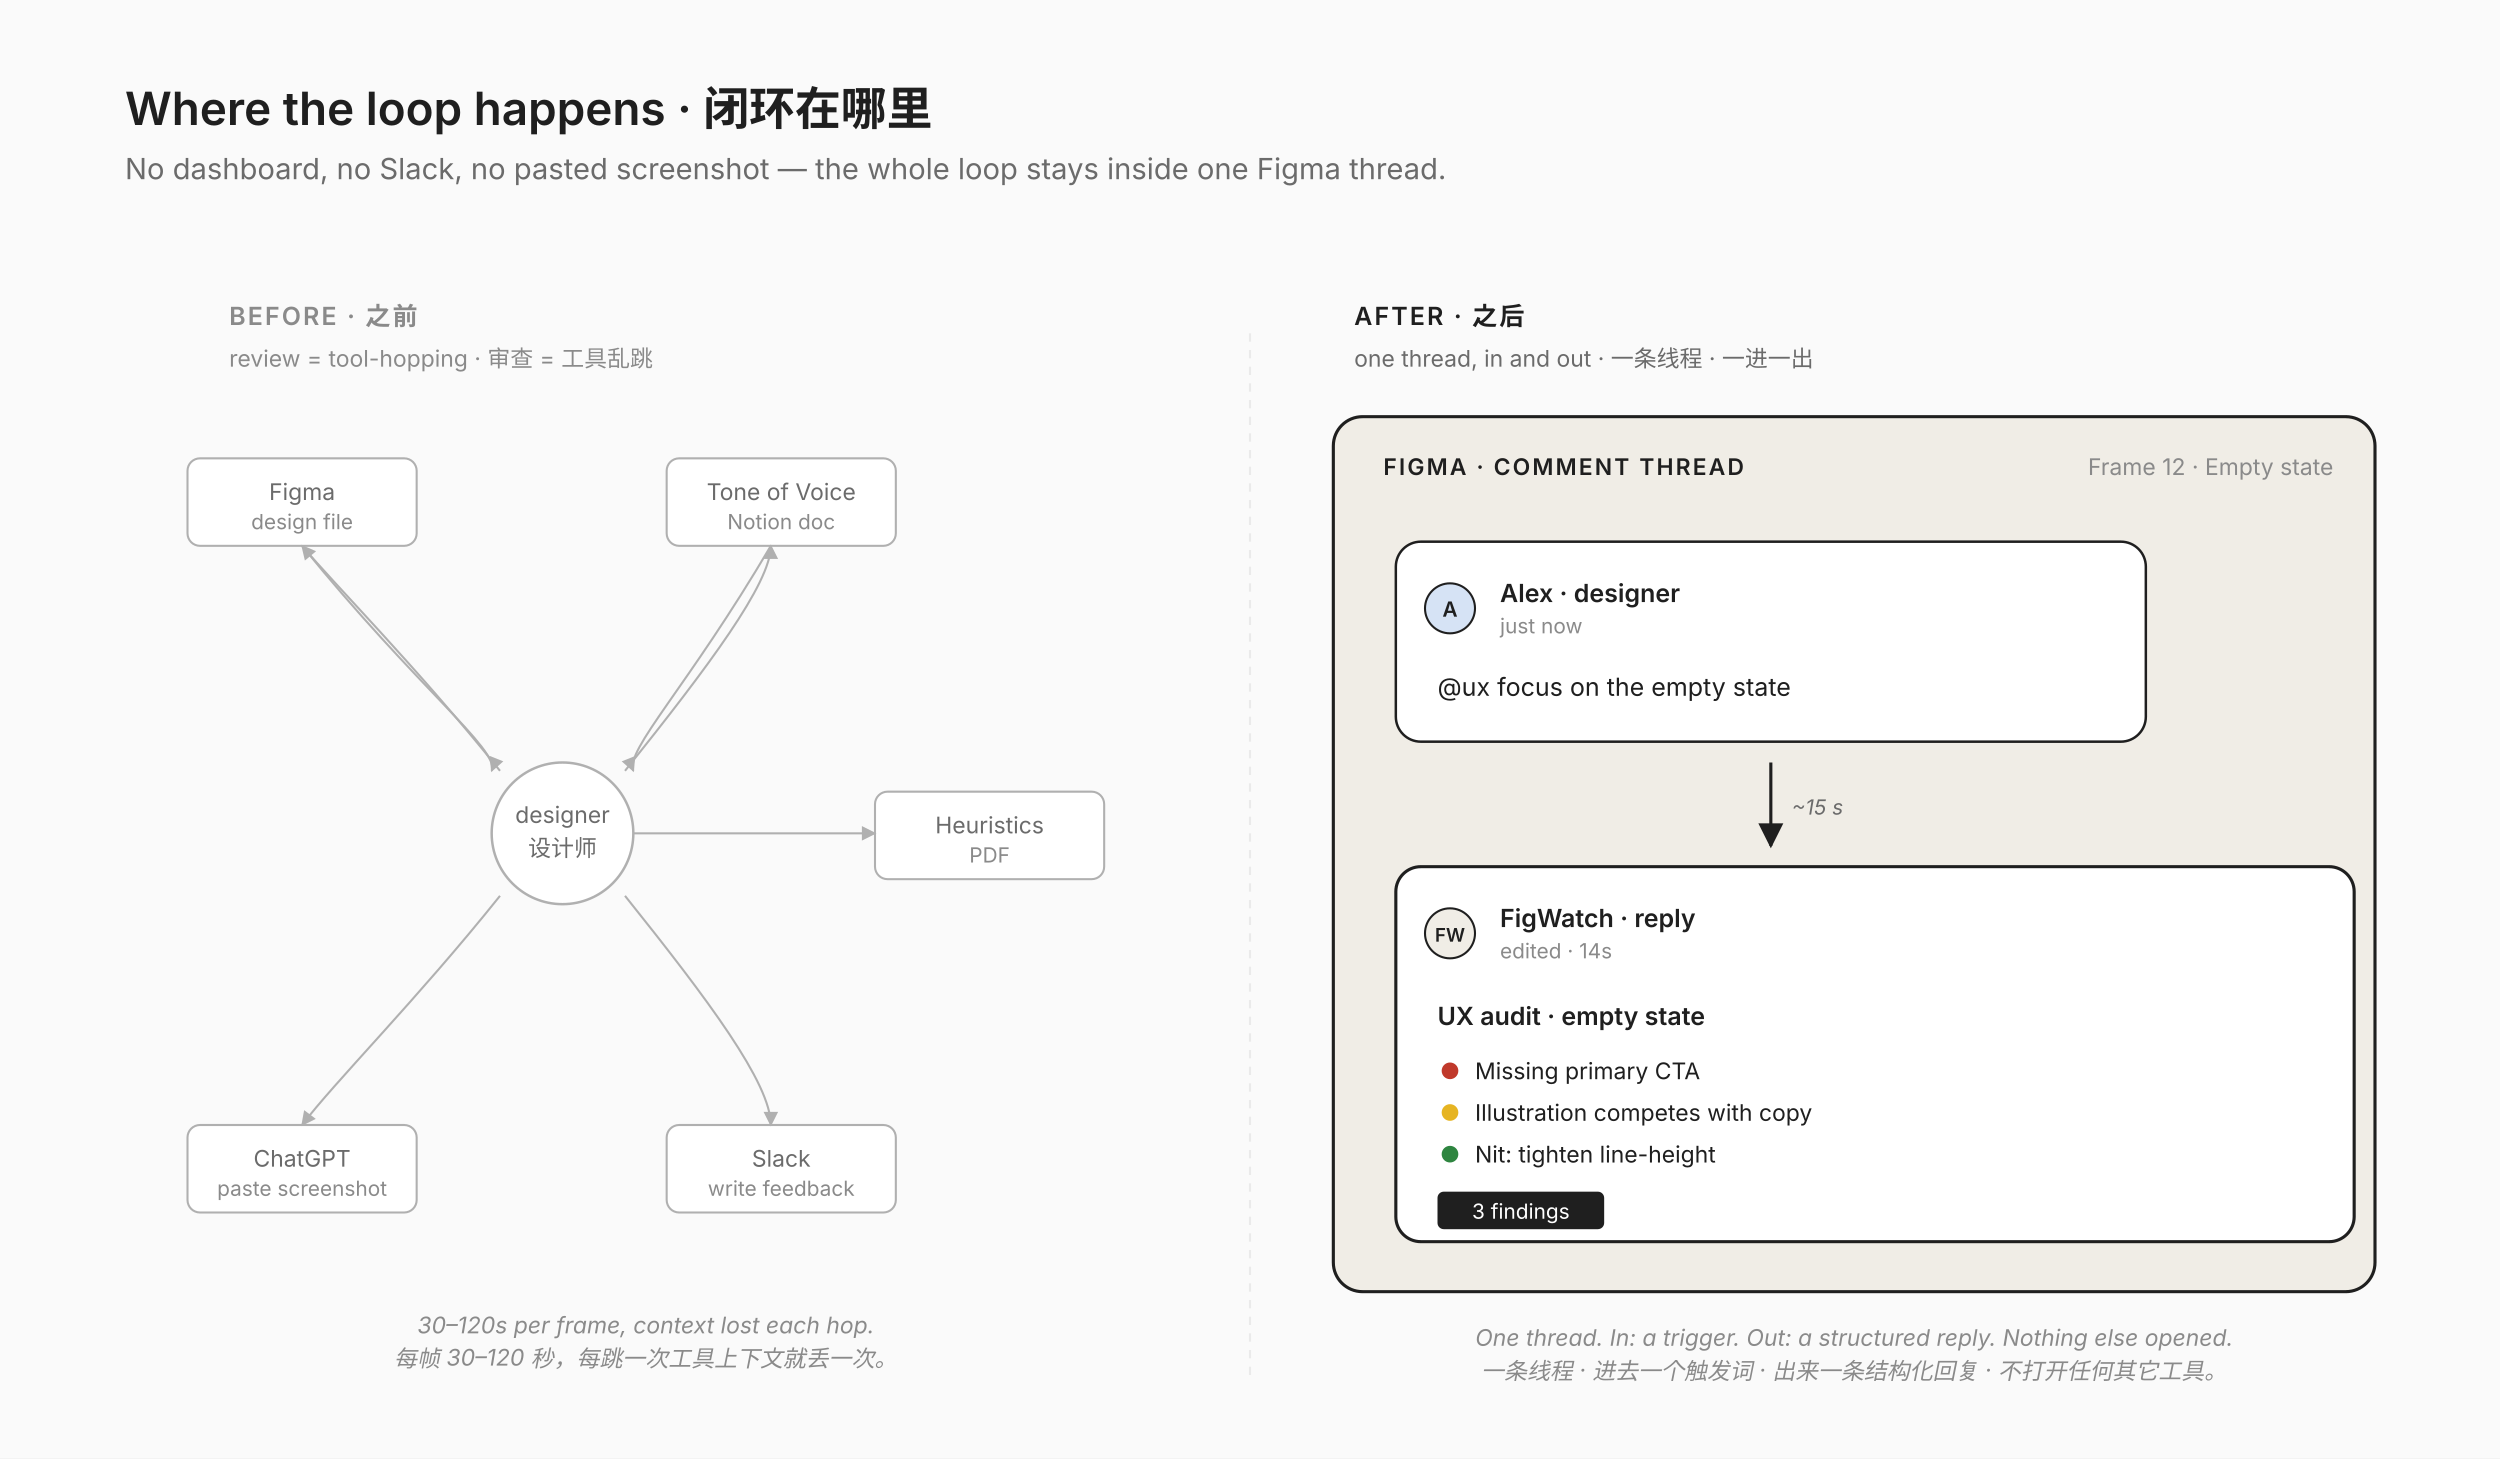
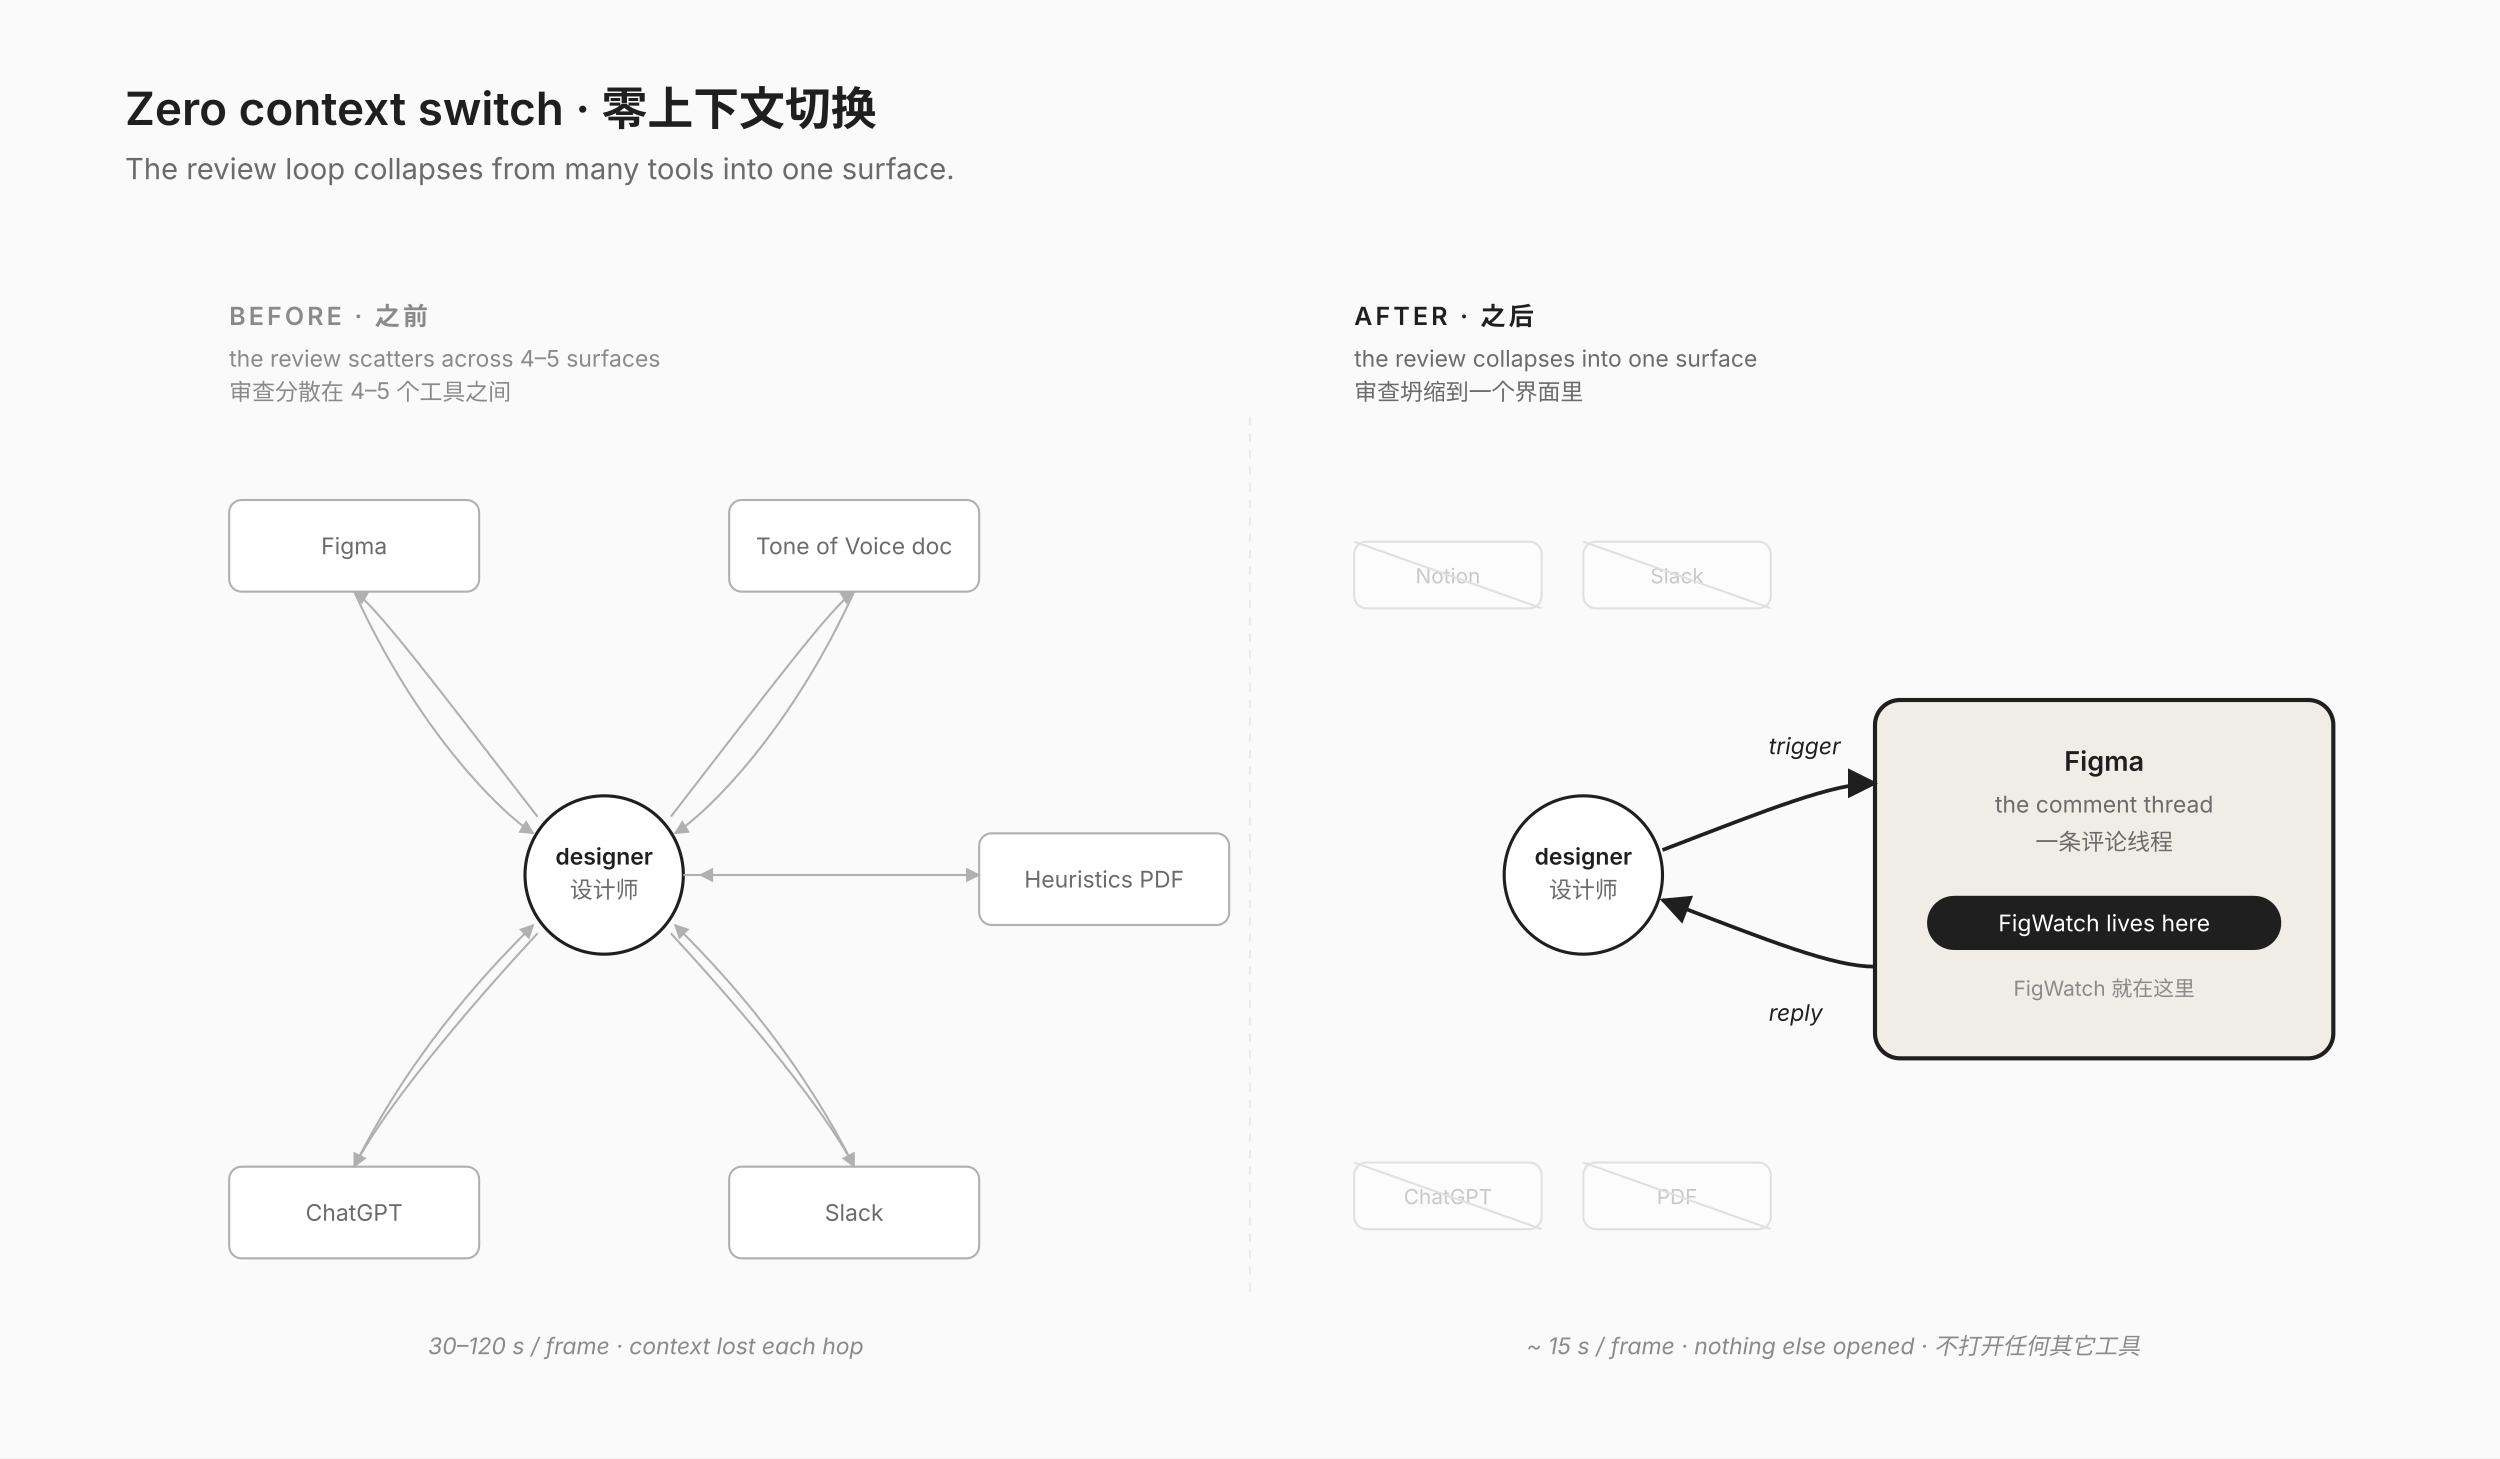
<svg xmlns="http://www.w3.org/2000/svg" viewBox="0 0 1200 700" font-family="-apple-system, BlinkMacSystemFont, 'Inter', 'Helvetica Neue', sans-serif">
  <defs>
    <marker id="arr" viewBox="0 0 10 10" refX="9" refY="5" markerWidth="8" markerHeight="8" orient="auto-start-reverse">
      <path d="M0,0 L10,5 L0,10 z" fill="#1F1F1F" />
    </marker>
    <marker id="arrMuted" viewBox="0 0 10 10" refX="9" refY="5" markerWidth="7" markerHeight="7" orient="auto-start-reverse">
      <path d="M0,0 L10,5 L0,10 z" fill="#B0B0B0" />
    </marker>
  </defs>
  <rect width="1200" height="700" fill="#FAFAFA" />
-   <text x="60" y="60" font-size="22" font-weight="600" fill="#1F1F1F">Where the loop happens · 闭环在哪里</text>
-   <text x="60" y="86" font-size="14" fill="#6B6B6B">No dashboard, no Slack, no pasted screenshot — the whole loop stays inside one Figma thread.</text>
+   <text x="60" y="60" font-size="22" font-weight="600" fill="#1F1F1F">Zero context switch · 零上下文切换</text>
+   <text x="60" y="86" font-size="14" fill="#6B6B6B">The review loop collapses from many tools into one surface.</text>
  <g>
-     <text x="110" y="156" font-size="12" font-weight="600" fill="#8A8A8A" letter-spacing="1">BEFORE · 之前</text>
-     <text x="110" y="176" font-size="11" fill="#8A8A8A">review = tool-hopping · 审查 = 工具乱跳</text>
-     <circle cx="270" cy="400" r="34" fill="#FFFFFF" stroke="#B0B0B0" stroke-width="1.2" />
-     <text x="270" y="395" text-anchor="middle" font-size="11" fill="#6B6B6B">designer</text>
-     <text x="270" y="411" text-anchor="middle" font-size="11" fill="#6B6B6B">设计师</text>
-     <g font-size="11" fill="#8A8A8A">
-       <rect x="90" y="220" width="110" height="42" rx="6" fill="#FFFFFF" stroke="#B0B0B0" stroke-width="1" />
-       <text x="145" y="240" text-anchor="middle" font-size="11" fill="#6B6B6B">Figma</text>
-       <text x="145" y="254" text-anchor="middle" font-size="10">design file</text>
-       <rect x="320" y="220" width="110" height="42" rx="6" fill="#FFFFFF" stroke="#B0B0B0" stroke-width="1" />
-       <text x="375" y="240" text-anchor="middle" font-size="11" fill="#6B6B6B">Tone of Voice</text>
-       <text x="375" y="254" text-anchor="middle" font-size="10">Notion doc</text>
-       <rect x="90" y="540" width="110" height="42" rx="6" fill="#FFFFFF" stroke="#B0B0B0" stroke-width="1" />
-       <text x="145" y="560" text-anchor="middle" font-size="11" fill="#6B6B6B">ChatGPT</text>
-       <text x="145" y="574" text-anchor="middle" font-size="10">paste screenshot</text>
-       <rect x="320" y="540" width="110" height="42" rx="6" fill="#FFFFFF" stroke="#B0B0B0" stroke-width="1" />
-       <text x="375" y="560" text-anchor="middle" font-size="11" fill="#6B6B6B">Slack</text>
-       <text x="375" y="574" text-anchor="middle" font-size="10">write feedback</text>
-       <rect x="420" y="380" width="110" height="42" rx="6" fill="#FFFFFF" stroke="#B0B0B0" stroke-width="1" />
-       <text x="475" y="400" text-anchor="middle" font-size="11" fill="#6B6B6B">Heuristics</text>
-       <text x="475" y="414" text-anchor="middle" font-size="10">PDF</text>
+     <text x="110" y="156" font-size="12" font-weight="600" fill="#8A8A8A" letter-spacing="1.5">BEFORE · 之前</text>
+     <text x="110" y="176" font-size="11" fill="#8A8A8A">the review scatters across 4–5 surfaces</text>
+     <text x="110" y="192" font-size="11" fill="#8A8A8A">审查分散在 4–5 个工具之间</text>
+     <circle cx="290" cy="420" r="38" fill="#FFFFFF" stroke="#1F1F1F" stroke-width="1.5" />
+     <text x="290" y="415" text-anchor="middle" font-size="11" font-weight="600" fill="#1F1F1F">designer</text>
+     <text x="290" y="431" text-anchor="middle" font-size="11" fill="#6B6B6B">设计师</text>
+     <g>
+       <rect x="110" y="240" width="120" height="44" rx="6" fill="#FFFFFF" stroke="#B0B0B0" stroke-width="1" />
+       <text x="170" y="266" text-anchor="middle" font-size="11" fill="#6B6B6B">Figma</text>
+       <rect x="350" y="240" width="120" height="44" rx="6" fill="#FFFFFF" stroke="#B0B0B0" stroke-width="1" />
+       <text x="410" y="266" text-anchor="middle" font-size="11" fill="#6B6B6B">Tone of Voice doc</text>
+       <rect x="470" y="400" width="120" height="44" rx="6" fill="#FFFFFF" stroke="#B0B0B0" stroke-width="1" />
+       <text x="530" y="426" text-anchor="middle" font-size="11" fill="#6B6B6B">Heuristics PDF</text>
+       <rect x="110" y="560" width="120" height="44" rx="6" fill="#FFFFFF" stroke="#B0B0B0" stroke-width="1" />
+       <text x="170" y="586" text-anchor="middle" font-size="11" fill="#6B6B6B">ChatGPT</text>
+       <rect x="350" y="560" width="120" height="44" rx="6" fill="#FFFFFF" stroke="#B0B0B0" stroke-width="1" />
+       <text x="410" y="586" text-anchor="middle" font-size="11" fill="#6B6B6B">Slack</text>
    </g>
    <g stroke="#B0B0B0" stroke-width="1" fill="none" marker-end="url(#arrMuted)">
-       <path d="M 240 370 C 200 320, 160 280, 145 262" />
-       <path d="M 300 370 C 340 320, 370 280, 370 262" />
-       <path d="M 240 430 C 200 480, 160 520, 145 540" />
-       <path d="M 300 430 C 340 480, 370 520, 370 540" />
-       <path d="M 304 400 L 420 400" />
+       <path d="M 258 392 C 210 330, 180 290, 170 284" />
+       <path d="M 322 392 C 370 330, 400 290, 410 284" />
+       <path d="M 328 420 L 470 420" />
+       <path d="M 258 448 C 210 500, 180 540, 170 560" />
+       <path d="M 322 448 C 370 500, 400 540, 410 560" />
    </g>
    <g stroke="#B0B0B0" stroke-width="1" fill="none" marker-end="url(#arrMuted)">
-       <path d="M 145 262 C 200 330, 240 360, 236 370" />
-       <path d="M 370 262 C 330 330, 300 360, 304 370" />
+       <path d="M 170 284 C 200 350, 240 390, 256 400" />
+       <path d="M 410 284 C 380 350, 340 390, 324 400" />
+       <path d="M 470 420 L 336 420" />
+       <path d="M 170 560 C 200 500, 240 460, 256 444" />
+       <path d="M 410 560 C 380 500, 340 460, 324 444" />
    </g>
-     <text x="310" y="640" text-anchor="middle" font-size="11" fill="#8A8A8A" font-style="italic">30–120s per frame, context lost each hop.</text>
-     <text x="310" y="656" text-anchor="middle" font-size="11" fill="#8A8A8A" font-style="italic">每帧 30–120 秒，每跳一次工具上下文就丢一次。</text>
+     <text x="310" y="650" text-anchor="middle" font-size="11" fill="#8A8A8A" font-style="italic">30–120 s / frame · context lost each hop</text>
  </g>
-   <line x1="600" y1="160" x2="600" y2="660" stroke="#EAEAEA" stroke-dasharray="4 4" />
+   <line x1="600" y1="200" x2="600" y2="620" stroke="#EAEAEA" stroke-dasharray="4 4" />
  <g>
-     <text x="650" y="156" font-size="12" font-weight="600" fill="#1F1F1F" letter-spacing="1">AFTER · 之后</text>
-     <text x="650" y="176" font-size="11" fill="#6B6B6B">one thread, in and out · 一条线程 · 一进一出</text>
-     <rect x="640" y="200" width="500" height="420" rx="14" fill="#F0EDE6" stroke="#1F1F1F" stroke-width="1.5" />
-     <text x="664" y="228" font-size="11" font-weight="600" fill="#1F1F1F" letter-spacing="1">FIGMA · COMMENT THREAD</text>
-     <text x="1120" y="228" text-anchor="end" font-size="11" fill="#8A8A8A">Frame 12 · Empty state</text>
-     <g>
-       <rect x="670" y="260" width="360" height="96" rx="12" fill="#FFFFFF" stroke="#1F1F1F" stroke-width="1.2" />
-       <circle cx="696" cy="292" r="12" fill="#D6E3F5" stroke="#1F1F1F" stroke-width="1" />
-       <text x="696" y="296" text-anchor="middle" font-size="10" font-weight="600" fill="#1F1F1F">A</text>
-       <text x="720" y="289" font-size="12" font-weight="600" fill="#1F1F1F">Alex · designer</text>
-       <text x="720" y="304" font-size="10" fill="#8A8A8A">just now</text>
-       <text x="690" y="334" font-size="12" fill="#1F1F1F">@ux focus on the empty state</text>
+     <text x="650" y="156" font-size="12" font-weight="600" fill="#1F1F1F" letter-spacing="1.5">AFTER · 之后</text>
+     <text x="650" y="176" font-size="11" fill="#6B6B6B">the review collapses into one surface</text>
+     <text x="650" y="192" font-size="11" fill="#6B6B6B">审查坍缩到一个界面里</text>
+     <circle cx="760" cy="420" r="38" fill="#FFFFFF" stroke="#1F1F1F" stroke-width="1.5" />
+     <text x="760" y="415" text-anchor="middle" font-size="11" font-weight="600" fill="#1F1F1F">designer</text>
+     <text x="760" y="431" text-anchor="middle" font-size="11" fill="#6B6B6B">设计师</text>
+     <rect x="900" y="336" width="220" height="172" rx="12" fill="#F0EDE6" stroke="#1F1F1F" stroke-width="2" />
+     <text x="1010" y="370" text-anchor="middle" font-size="13" font-weight="600" fill="#1F1F1F">Figma</text>
+     <text x="1010" y="390" text-anchor="middle" font-size="11" fill="#6B6B6B">the comment thread</text>
+     <text x="1010" y="408" text-anchor="middle" font-size="11" fill="#6B6B6B">一条评论线程</text>
+     <rect x="925" y="430" width="170" height="26" rx="13" fill="#1F1F1F" />
+     <text x="1010" y="447" text-anchor="middle" font-size="11" fill="#FFFFFF">FigWatch lives here</text>
+     <text x="1010" y="478" text-anchor="middle" font-size="10" fill="#8A8A8A">FigWatch 就在这里</text>
+     <path d="M 798 408 C 850 388, 880 376, 900 376" fill="none" stroke="#1F1F1F" stroke-width="1.8" marker-end="url(#arr)" />
+     <path d="M 900 464 C 880 464, 850 452, 798 432" fill="none" stroke="#1F1F1F" stroke-width="1.8" marker-end="url(#arr)" />
+     <text x="849" y="362" font-size="11" fill="#1F1F1F" font-style="italic">trigger</text>
+     <text x="849" y="490" font-size="11" fill="#1F1F1F" font-style="italic">reply</text>
+     <g opacity="0.35">
+       <rect x="650" y="260" width="90" height="32" rx="6" fill="#FFFFFF" stroke="#B0B0B0" stroke-width="1" />
+       <text x="695" y="280" text-anchor="middle" font-size="10" fill="#6B6B6B">Notion</text>
+       <line x1="650" y1="260" x2="740" y2="292" stroke="#B0B0B0" stroke-width="1" />
+       <rect x="760" y="260" width="90" height="32" rx="6" fill="#FFFFFF" stroke="#B0B0B0" stroke-width="1" />
+       <text x="805" y="280" text-anchor="middle" font-size="10" fill="#6B6B6B">Slack</text>
+       <line x1="760" y1="260" x2="850" y2="292" stroke="#B0B0B0" stroke-width="1" />
+       <rect x="650" y="558" width="90" height="32" rx="6" fill="#FFFFFF" stroke="#B0B0B0" stroke-width="1" />
+       <text x="695" y="578" text-anchor="middle" font-size="10" fill="#6B6B6B">ChatGPT</text>
+       <line x1="650" y1="558" x2="740" y2="590" stroke="#B0B0B0" stroke-width="1" />
+       <rect x="760" y="558" width="90" height="32" rx="6" fill="#FFFFFF" stroke="#B0B0B0" stroke-width="1" />
+       <text x="805" y="578" text-anchor="middle" font-size="10" fill="#6B6B6B">PDF</text>
+       <line x1="760" y1="558" x2="850" y2="590" stroke="#B0B0B0" stroke-width="1" />
    </g>
-     <line x1="850" y1="366" x2="850" y2="406" stroke="#1F1F1F" stroke-width="1.5" marker-end="url(#arr)" />
-     <text x="860" y="391" font-size="10" fill="#6B6B6B" font-style="italic">~15 s</text>
-     <g>
-       <rect x="670" y="416" width="460" height="180" rx="12" fill="#FFFFFF" stroke="#1F1F1F" stroke-width="1.5" />
-       <circle cx="696" cy="448" r="12" fill="#F0EDE6" stroke="#1F1F1F" stroke-width="1" />
-       <text x="696" y="452" text-anchor="middle" font-size="9" font-weight="600" fill="#1F1F1F">FW</text>
-       <text x="720" y="445" font-size="12" font-weight="600" fill="#1F1F1F">FigWatch · reply</text>
-       <text x="720" y="460" font-size="10" fill="#8A8A8A">edited · 14s</text>
-       <text x="690" y="492" font-size="12" font-weight="600" fill="#1F1F1F">UX audit · empty state</text>
-       <circle cx="696" cy="514" r="4" fill="#C0392B" />
-       <text x="708" y="518" font-size="11" fill="#1F1F1F">Missing primary CTA</text>
-       <circle cx="696" cy="534" r="4" fill="#E6B422" />
-       <text x="708" y="538" font-size="11" fill="#1F1F1F">Illustration competes with copy</text>
-       <circle cx="696" cy="554" r="4" fill="#2E8540" />
-       <text x="708" y="558" font-size="11" fill="#1F1F1F">Nit: tighten line-height</text>
-       <rect x="690" y="572" width="80" height="18" rx="3" fill="#1F1F1F" />
-       <text x="730" y="585" text-anchor="middle" font-size="10" fill="#FFFFFF">3 findings</text>
-     </g>
+     <text x="880" y="650" text-anchor="middle" font-size="11" fill="#8A8A8A" font-style="italic">~ 15 s / frame · nothing else opened · 不打开任何其它工具</text>
  </g>
-   <text x="890" y="646" text-anchor="middle" font-size="11" fill="#8A8A8A" font-style="italic">One thread. In: a trigger. Out: a structured reply. Nothing else opened.</text>
-   <text x="890" y="662" text-anchor="middle" font-size="11" fill="#8A8A8A" font-style="italic">一条线程 · 进去一个触发词 · 出来一条结构化回复 · 不打开任何其它工具。</text>
</svg>
